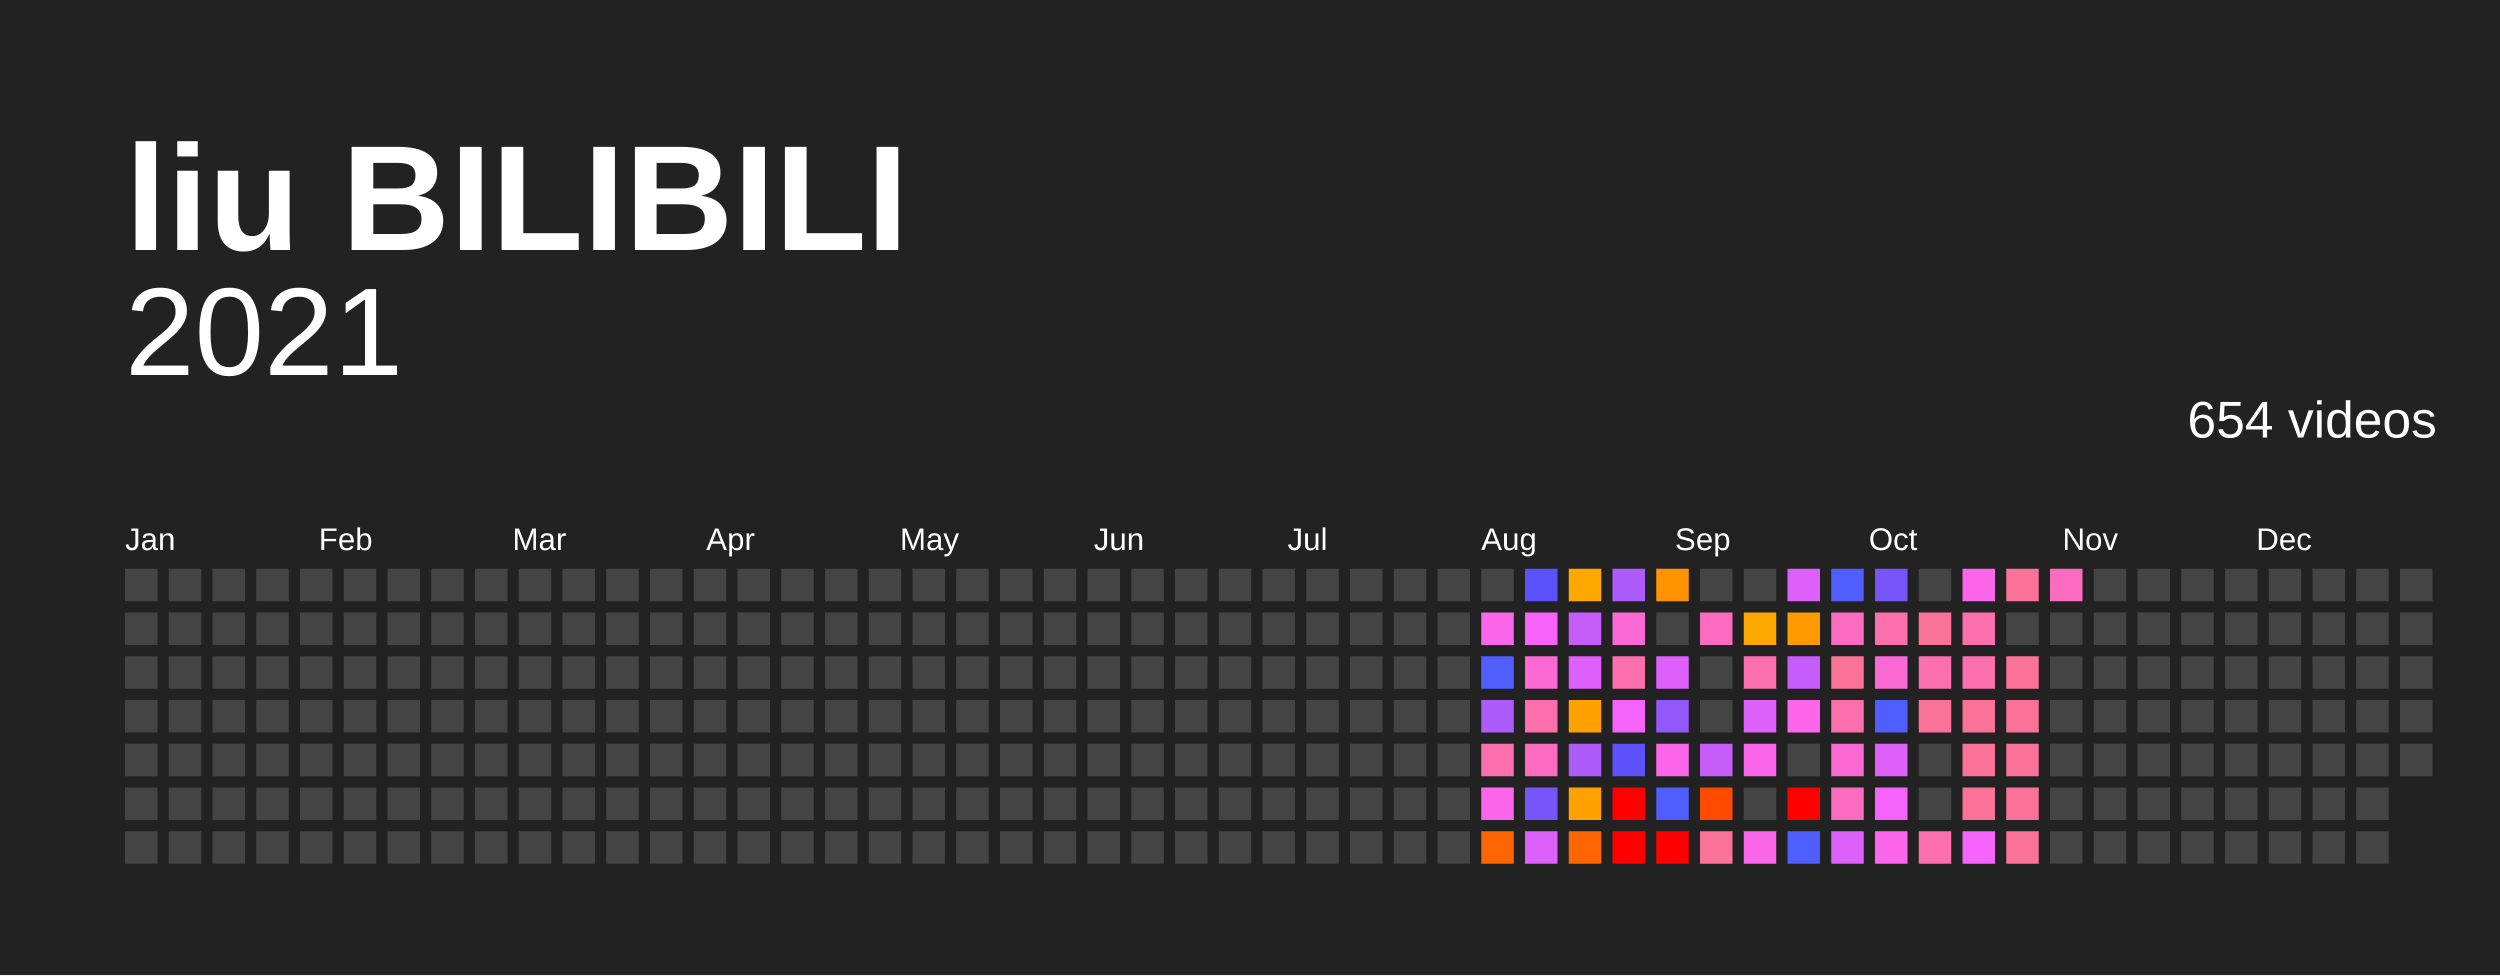
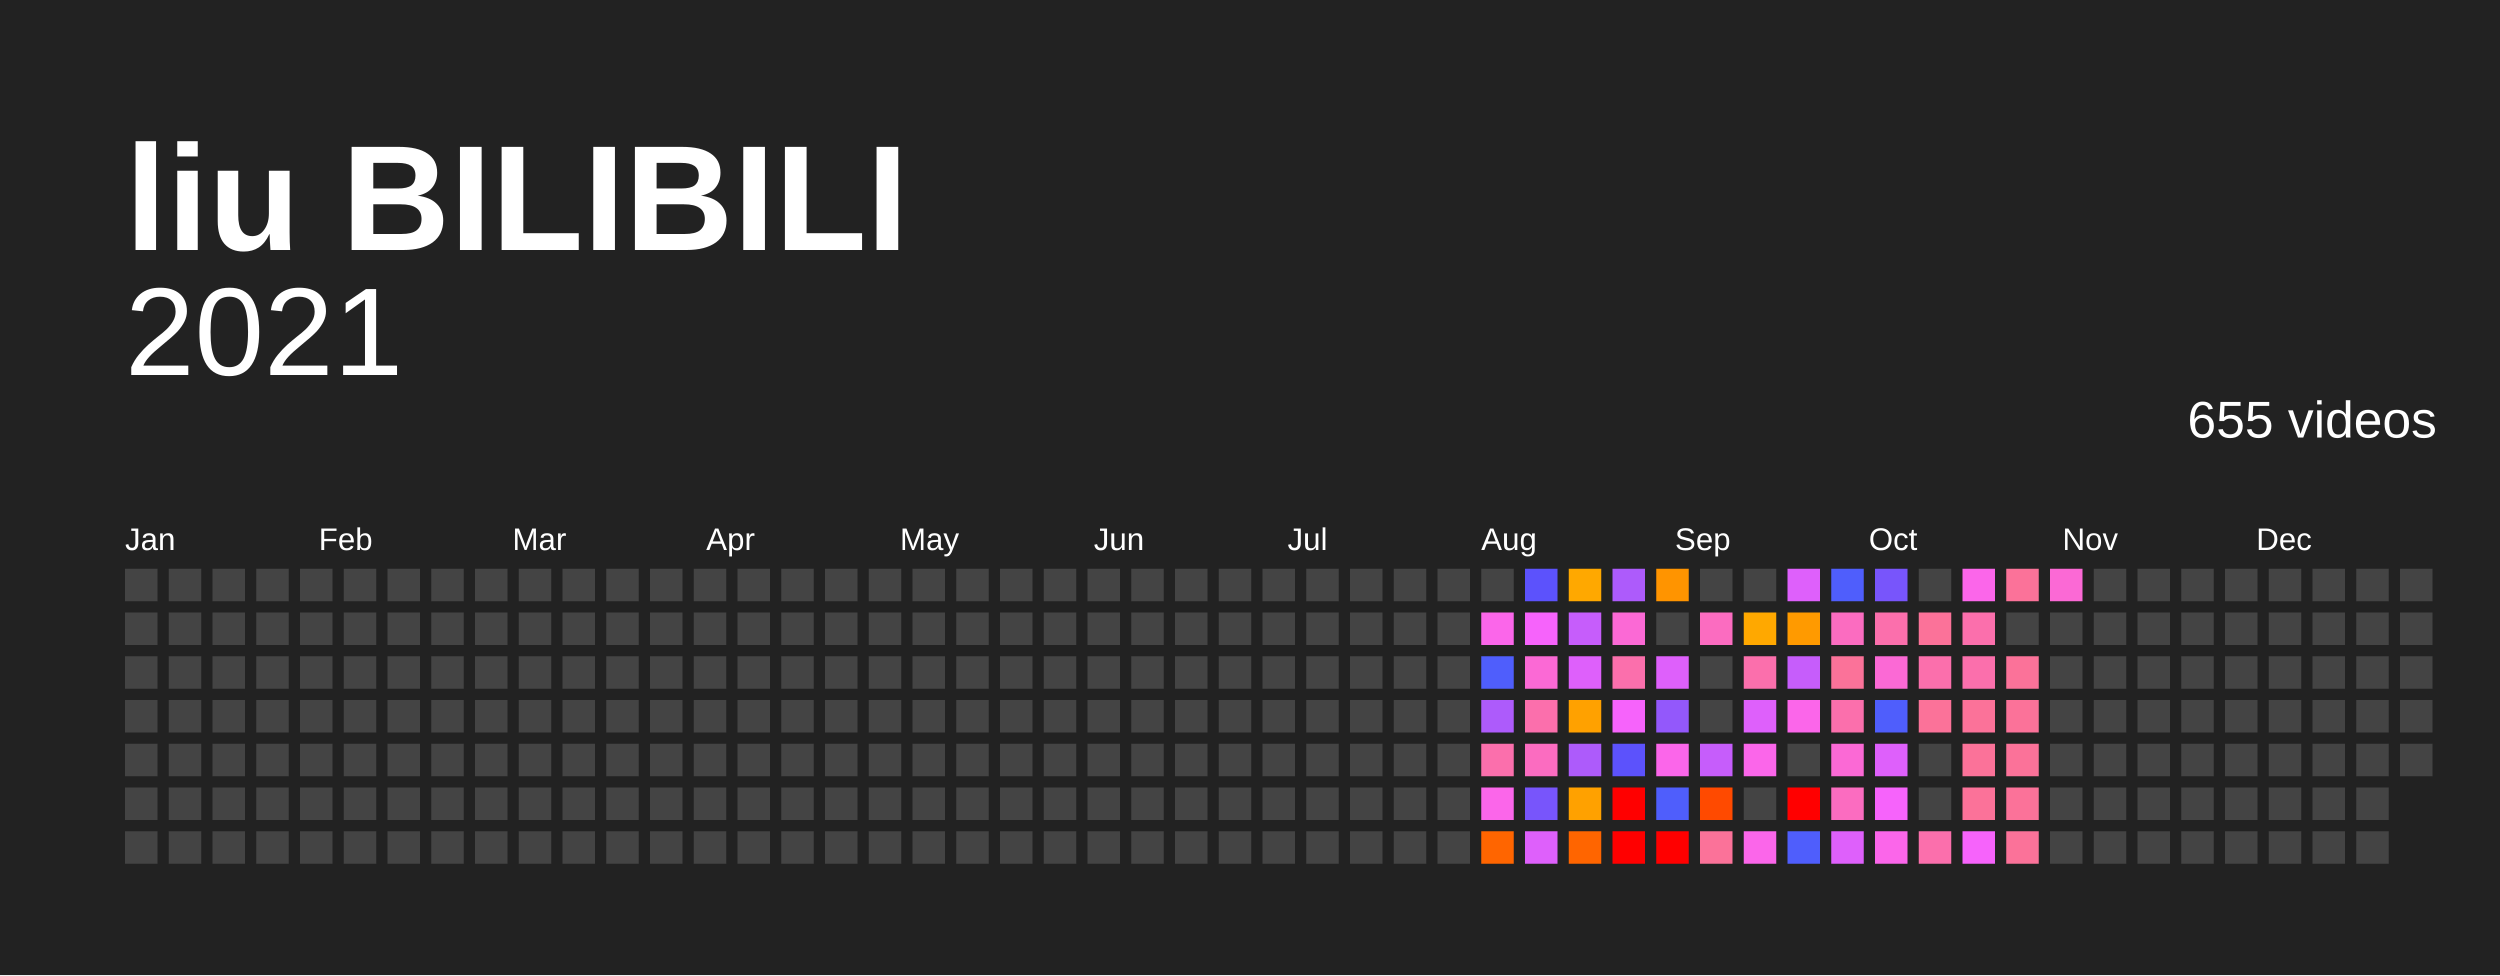
<svg xmlns="http://www.w3.org/2000/svg" baseProfile="full" height="78mm" version="1.1" viewBox="0,0,200,78" width="200mm">
  <defs />
  <rect fill="#222222" height="78" width="200" x="0" y="0" />
  <text fill="#FFFFFF" style="font-size:12px; font-family:Arial; font-weight:bold;" x="10" y="20">liu BILIBILI</text>
  <text alignment-baseline="hanging" fill="#FFFFFF" style="font-size:10.0px; font-family:Arial;" x="10" y="30">2021</text>
-   <text alignment-baseline="hanging" fill="#FFFFFF" style="font-size:4.125px; font-family:Arial;" x="175" y="35">654 videos</text>
+   <text alignment-baseline="hanging" fill="#FFFFFF" style="font-size:4.125px; font-family:Arial;" x="175" y="35">655 videos</text>
  <text fill="#FFFFFF" style="font-size:2.5px; font-family:Arial" x="10.0" y="44">Jan</text>
  <text fill="#FFFFFF" style="font-size:2.5px; font-family:Arial" x="25.5" y="44">Feb</text>
  <text fill="#FFFFFF" style="font-size:2.5px; font-family:Arial" x="41.0" y="44">Mar</text>
  <text fill="#FFFFFF" style="font-size:2.5px; font-family:Arial" x="56.5" y="44">Apr</text>
  <text fill="#FFFFFF" style="font-size:2.5px; font-family:Arial" x="72.0" y="44">May</text>
  <text fill="#FFFFFF" style="font-size:2.5px; font-family:Arial" x="87.5" y="44">Jun</text>
  <text fill="#FFFFFF" style="font-size:2.5px; font-family:Arial" x="103.0" y="44">Jul</text>
  <text fill="#FFFFFF" style="font-size:2.5px; font-family:Arial" x="118.5" y="44">Aug</text>
  <text fill="#FFFFFF" style="font-size:2.5px; font-family:Arial" x="134.0" y="44">Sep</text>
  <text fill="#FFFFFF" style="font-size:2.5px; font-family:Arial" x="149.5" y="44">Oct</text>
  <text fill="#FFFFFF" style="font-size:2.5px; font-family:Arial" x="165.0" y="44">Nov</text>
  <text fill="#FFFFFF" style="font-size:2.5px; font-family:Arial" x="180.5" y="44">Dec</text>
  <rect fill="#444444" height="2.6" width="2.6" x="10.0" y="45.5" />
  <rect fill="#444444" height="2.6" width="2.6" x="10.0" y="49.0" />
  <rect fill="#444444" height="2.6" width="2.6" x="10.0" y="52.5" />
  <rect fill="#444444" height="2.6" width="2.6" x="10.0" y="56.0" />
  <rect fill="#444444" height="2.6" width="2.6" x="10.0" y="59.5" />
  <rect fill="#444444" height="2.6" width="2.6" x="10.0" y="63.0" />
  <rect fill="#444444" height="2.6" width="2.6" x="10.0" y="66.5" />
  <rect fill="#444444" height="2.6" width="2.6" x="13.5" y="45.5" />
  <rect fill="#444444" height="2.6" width="2.6" x="13.5" y="49.0" />
  <rect fill="#444444" height="2.6" width="2.6" x="13.5" y="52.5" />
  <rect fill="#444444" height="2.6" width="2.6" x="13.5" y="56.0" />
  <rect fill="#444444" height="2.6" width="2.6" x="13.5" y="59.5" />
  <rect fill="#444444" height="2.6" width="2.6" x="13.5" y="63.0" />
  <rect fill="#444444" height="2.6" width="2.6" x="13.5" y="66.5" />
  <rect fill="#444444" height="2.6" width="2.6" x="17.0" y="45.5" />
  <rect fill="#444444" height="2.6" width="2.6" x="17.0" y="49.0" />
  <rect fill="#444444" height="2.6" width="2.6" x="17.0" y="52.5" />
  <rect fill="#444444" height="2.6" width="2.6" x="17.0" y="56.0" />
  <rect fill="#444444" height="2.6" width="2.6" x="17.0" y="59.5" />
  <rect fill="#444444" height="2.6" width="2.6" x="17.0" y="63.0" />
  <rect fill="#444444" height="2.6" width="2.6" x="17.0" y="66.5" />
  <rect fill="#444444" height="2.6" width="2.6" x="20.5" y="45.5" />
  <rect fill="#444444" height="2.6" width="2.6" x="20.5" y="49.0" />
  <rect fill="#444444" height="2.6" width="2.6" x="20.5" y="52.5" />
  <rect fill="#444444" height="2.6" width="2.6" x="20.5" y="56.0" />
  <rect fill="#444444" height="2.6" width="2.6" x="20.5" y="59.5" />
  <rect fill="#444444" height="2.6" width="2.6" x="20.5" y="63.0" />
  <rect fill="#444444" height="2.6" width="2.6" x="20.5" y="66.5" />
  <rect fill="#444444" height="2.6" width="2.6" x="24.0" y="45.5" />
  <rect fill="#444444" height="2.6" width="2.6" x="24.0" y="49.0" />
  <rect fill="#444444" height="2.6" width="2.6" x="24.0" y="52.5" />
  <rect fill="#444444" height="2.6" width="2.6" x="24.0" y="56.0" />
  <rect fill="#444444" height="2.6" width="2.6" x="24.0" y="59.5" />
  <rect fill="#444444" height="2.6" width="2.6" x="24.0" y="63.0" />
  <rect fill="#444444" height="2.6" width="2.6" x="24.0" y="66.5" />
  <rect fill="#444444" height="2.6" width="2.6" x="27.5" y="45.5" />
  <rect fill="#444444" height="2.6" width="2.6" x="27.5" y="49.0" />
  <rect fill="#444444" height="2.6" width="2.6" x="27.5" y="52.5" />
  <rect fill="#444444" height="2.6" width="2.6" x="27.5" y="56.0" />
  <rect fill="#444444" height="2.6" width="2.6" x="27.5" y="59.5" />
  <rect fill="#444444" height="2.6" width="2.6" x="27.5" y="63.0" />
  <rect fill="#444444" height="2.6" width="2.6" x="27.5" y="66.5" />
  <rect fill="#444444" height="2.6" width="2.6" x="31.0" y="45.5" />
  <rect fill="#444444" height="2.6" width="2.6" x="31.0" y="49.0" />
  <rect fill="#444444" height="2.6" width="2.6" x="31.0" y="52.5" />
  <rect fill="#444444" height="2.6" width="2.6" x="31.0" y="56.0" />
  <rect fill="#444444" height="2.6" width="2.6" x="31.0" y="59.5" />
  <rect fill="#444444" height="2.6" width="2.6" x="31.0" y="63.0" />
  <rect fill="#444444" height="2.6" width="2.6" x="31.0" y="66.5" />
  <rect fill="#444444" height="2.6" width="2.6" x="34.5" y="45.5" />
  <rect fill="#444444" height="2.6" width="2.6" x="34.5" y="49.0" />
  <rect fill="#444444" height="2.6" width="2.6" x="34.5" y="52.5" />
  <rect fill="#444444" height="2.6" width="2.6" x="34.5" y="56.0" />
  <rect fill="#444444" height="2.6" width="2.6" x="34.5" y="59.5" />
  <rect fill="#444444" height="2.6" width="2.6" x="34.5" y="63.0" />
  <rect fill="#444444" height="2.6" width="2.6" x="34.5" y="66.5" />
  <rect fill="#444444" height="2.6" width="2.6" x="38.0" y="45.5" />
  <rect fill="#444444" height="2.6" width="2.6" x="38.0" y="49.0" />
  <rect fill="#444444" height="2.6" width="2.6" x="38.0" y="52.5" />
  <rect fill="#444444" height="2.6" width="2.6" x="38.0" y="56.0" />
  <rect fill="#444444" height="2.6" width="2.6" x="38.0" y="59.5" />
  <rect fill="#444444" height="2.6" width="2.6" x="38.0" y="63.0" />
  <rect fill="#444444" height="2.6" width="2.6" x="38.0" y="66.5" />
  <rect fill="#444444" height="2.6" width="2.6" x="41.5" y="45.5" />
  <rect fill="#444444" height="2.6" width="2.6" x="41.5" y="49.0" />
  <rect fill="#444444" height="2.6" width="2.6" x="41.5" y="52.5" />
  <rect fill="#444444" height="2.6" width="2.6" x="41.5" y="56.0" />
  <rect fill="#444444" height="2.6" width="2.6" x="41.5" y="59.5" />
  <rect fill="#444444" height="2.6" width="2.6" x="41.5" y="63.0" />
  <rect fill="#444444" height="2.6" width="2.6" x="41.5" y="66.5" />
  <rect fill="#444444" height="2.6" width="2.6" x="45.0" y="45.5" />
  <rect fill="#444444" height="2.6" width="2.6" x="45.0" y="49.0" />
  <rect fill="#444444" height="2.6" width="2.6" x="45.0" y="52.5" />
  <rect fill="#444444" height="2.6" width="2.6" x="45.0" y="56.0" />
  <rect fill="#444444" height="2.6" width="2.6" x="45.0" y="59.5" />
  <rect fill="#444444" height="2.6" width="2.6" x="45.0" y="63.0" />
  <rect fill="#444444" height="2.6" width="2.6" x="45.0" y="66.5" />
  <rect fill="#444444" height="2.6" width="2.6" x="48.5" y="45.5" />
  <rect fill="#444444" height="2.6" width="2.6" x="48.5" y="49.0" />
  <rect fill="#444444" height="2.6" width="2.6" x="48.5" y="52.5" />
  <rect fill="#444444" height="2.6" width="2.6" x="48.5" y="56.0" />
  <rect fill="#444444" height="2.6" width="2.6" x="48.5" y="59.5" />
  <rect fill="#444444" height="2.6" width="2.6" x="48.5" y="63.0" />
  <rect fill="#444444" height="2.6" width="2.6" x="48.5" y="66.5" />
  <rect fill="#444444" height="2.6" width="2.6" x="52.0" y="45.5" />
  <rect fill="#444444" height="2.6" width="2.6" x="52.0" y="49.0" />
  <rect fill="#444444" height="2.6" width="2.6" x="52.0" y="52.5" />
  <rect fill="#444444" height="2.6" width="2.6" x="52.0" y="56.0" />
  <rect fill="#444444" height="2.6" width="2.6" x="52.0" y="59.5" />
  <rect fill="#444444" height="2.6" width="2.6" x="52.0" y="63.0" />
  <rect fill="#444444" height="2.6" width="2.6" x="52.0" y="66.5" />
  <rect fill="#444444" height="2.6" width="2.6" x="55.5" y="45.5" />
  <rect fill="#444444" height="2.6" width="2.6" x="55.5" y="49.0" />
  <rect fill="#444444" height="2.6" width="2.6" x="55.5" y="52.5" />
  <rect fill="#444444" height="2.6" width="2.6" x="55.5" y="56.0" />
  <rect fill="#444444" height="2.6" width="2.6" x="55.5" y="59.5" />
  <rect fill="#444444" height="2.6" width="2.6" x="55.5" y="63.0" />
  <rect fill="#444444" height="2.6" width="2.6" x="55.5" y="66.5" />
  <rect fill="#444444" height="2.6" width="2.6" x="59.0" y="45.5" />
  <rect fill="#444444" height="2.6" width="2.6" x="59.0" y="49.0" />
  <rect fill="#444444" height="2.6" width="2.6" x="59.0" y="52.5" />
  <rect fill="#444444" height="2.6" width="2.6" x="59.0" y="56.0" />
  <rect fill="#444444" height="2.6" width="2.6" x="59.0" y="59.5" />
  <rect fill="#444444" height="2.6" width="2.6" x="59.0" y="63.0" />
  <rect fill="#444444" height="2.6" width="2.6" x="59.0" y="66.5" />
  <rect fill="#444444" height="2.6" width="2.6" x="62.5" y="45.5" />
  <rect fill="#444444" height="2.6" width="2.6" x="62.5" y="49.0" />
  <rect fill="#444444" height="2.6" width="2.6" x="62.5" y="52.5" />
  <rect fill="#444444" height="2.6" width="2.6" x="62.5" y="56.0" />
  <rect fill="#444444" height="2.6" width="2.6" x="62.5" y="59.5" />
  <rect fill="#444444" height="2.6" width="2.6" x="62.5" y="63.0" />
  <rect fill="#444444" height="2.6" width="2.6" x="62.5" y="66.5" />
  <rect fill="#444444" height="2.6" width="2.6" x="66.0" y="45.5" />
  <rect fill="#444444" height="2.6" width="2.6" x="66.0" y="49.0" />
  <rect fill="#444444" height="2.6" width="2.6" x="66.0" y="52.5" />
  <rect fill="#444444" height="2.6" width="2.6" x="66.0" y="56.0" />
  <rect fill="#444444" height="2.6" width="2.6" x="66.0" y="59.5" />
  <rect fill="#444444" height="2.6" width="2.6" x="66.0" y="63.0" />
  <rect fill="#444444" height="2.6" width="2.6" x="66.0" y="66.5" />
  <rect fill="#444444" height="2.6" width="2.6" x="69.5" y="45.5" />
  <rect fill="#444444" height="2.6" width="2.6" x="69.5" y="49.0" />
  <rect fill="#444444" height="2.6" width="2.6" x="69.5" y="52.5" />
  <rect fill="#444444" height="2.6" width="2.6" x="69.5" y="56.0" />
  <rect fill="#444444" height="2.6" width="2.6" x="69.5" y="59.5" />
  <rect fill="#444444" height="2.6" width="2.6" x="69.5" y="63.0" />
  <rect fill="#444444" height="2.6" width="2.6" x="69.5" y="66.5" />
  <rect fill="#444444" height="2.6" width="2.6" x="73.0" y="45.5" />
  <rect fill="#444444" height="2.6" width="2.6" x="73.0" y="49.0" />
  <rect fill="#444444" height="2.6" width="2.6" x="73.0" y="52.5" />
  <rect fill="#444444" height="2.6" width="2.6" x="73.0" y="56.0" />
  <rect fill="#444444" height="2.6" width="2.6" x="73.0" y="59.5" />
  <rect fill="#444444" height="2.6" width="2.6" x="73.0" y="63.0" />
  <rect fill="#444444" height="2.6" width="2.6" x="73.0" y="66.5" />
  <rect fill="#444444" height="2.6" width="2.6" x="76.5" y="45.5" />
  <rect fill="#444444" height="2.6" width="2.6" x="76.5" y="49.0" />
  <rect fill="#444444" height="2.6" width="2.6" x="76.5" y="52.5" />
  <rect fill="#444444" height="2.6" width="2.6" x="76.5" y="56.0" />
  <rect fill="#444444" height="2.6" width="2.6" x="76.5" y="59.5" />
  <rect fill="#444444" height="2.6" width="2.6" x="76.5" y="63.0" />
  <rect fill="#444444" height="2.6" width="2.6" x="76.5" y="66.5" />
  <rect fill="#444444" height="2.6" width="2.6" x="80.0" y="45.5" />
  <rect fill="#444444" height="2.6" width="2.6" x="80.0" y="49.0" />
  <rect fill="#444444" height="2.6" width="2.6" x="80.0" y="52.5" />
  <rect fill="#444444" height="2.6" width="2.6" x="80.0" y="56.0" />
  <rect fill="#444444" height="2.6" width="2.6" x="80.0" y="59.5" />
  <rect fill="#444444" height="2.6" width="2.6" x="80.0" y="63.0" />
  <rect fill="#444444" height="2.6" width="2.6" x="80.0" y="66.5" />
  <rect fill="#444444" height="2.6" width="2.6" x="83.5" y="45.5" />
  <rect fill="#444444" height="2.6" width="2.6" x="83.5" y="49.0" />
  <rect fill="#444444" height="2.6" width="2.6" x="83.5" y="52.5" />
  <rect fill="#444444" height="2.6" width="2.6" x="83.5" y="56.0" />
  <rect fill="#444444" height="2.6" width="2.6" x="83.5" y="59.5" />
  <rect fill="#444444" height="2.6" width="2.6" x="83.5" y="63.0" />
  <rect fill="#444444" height="2.6" width="2.6" x="83.5" y="66.5" />
  <rect fill="#444444" height="2.6" width="2.6" x="87.0" y="45.5" />
  <rect fill="#444444" height="2.6" width="2.6" x="87.0" y="49.0" />
  <rect fill="#444444" height="2.6" width="2.6" x="87.0" y="52.5" />
  <rect fill="#444444" height="2.6" width="2.6" x="87.0" y="56.0" />
  <rect fill="#444444" height="2.6" width="2.6" x="87.0" y="59.5" />
  <rect fill="#444444" height="2.6" width="2.6" x="87.0" y="63.0" />
  <rect fill="#444444" height="2.6" width="2.6" x="87.0" y="66.5" />
  <rect fill="#444444" height="2.6" width="2.6" x="90.5" y="45.5" />
  <rect fill="#444444" height="2.6" width="2.6" x="90.5" y="49.0" />
  <rect fill="#444444" height="2.6" width="2.6" x="90.5" y="52.5" />
  <rect fill="#444444" height="2.6" width="2.6" x="90.5" y="56.0" />
  <rect fill="#444444" height="2.6" width="2.6" x="90.5" y="59.5" />
  <rect fill="#444444" height="2.6" width="2.6" x="90.5" y="63.0" />
  <rect fill="#444444" height="2.6" width="2.6" x="90.5" y="66.5" />
  <rect fill="#444444" height="2.6" width="2.6" x="94.0" y="45.5" />
  <rect fill="#444444" height="2.6" width="2.6" x="94.0" y="49.0" />
  <rect fill="#444444" height="2.6" width="2.6" x="94.0" y="52.5" />
  <rect fill="#444444" height="2.6" width="2.6" x="94.0" y="56.0" />
  <rect fill="#444444" height="2.6" width="2.6" x="94.0" y="59.5" />
  <rect fill="#444444" height="2.6" width="2.6" x="94.0" y="63.0" />
  <rect fill="#444444" height="2.6" width="2.6" x="94.0" y="66.5" />
  <rect fill="#444444" height="2.6" width="2.6" x="97.5" y="45.5" />
  <rect fill="#444444" height="2.6" width="2.6" x="97.5" y="49.0" />
  <rect fill="#444444" height="2.6" width="2.6" x="97.5" y="52.5" />
  <rect fill="#444444" height="2.6" width="2.6" x="97.5" y="56.0" />
  <rect fill="#444444" height="2.6" width="2.6" x="97.5" y="59.5" />
  <rect fill="#444444" height="2.6" width="2.6" x="97.5" y="63.0" />
  <rect fill="#444444" height="2.6" width="2.6" x="97.5" y="66.5" />
  <rect fill="#444444" height="2.6" width="2.6" x="101.0" y="45.5" />
  <rect fill="#444444" height="2.6" width="2.6" x="101.0" y="49.0" />
  <rect fill="#444444" height="2.6" width="2.6" x="101.0" y="52.5" />
  <rect fill="#444444" height="2.6" width="2.6" x="101.0" y="56.0" />
  <rect fill="#444444" height="2.6" width="2.6" x="101.0" y="59.5" />
  <rect fill="#444444" height="2.6" width="2.6" x="101.0" y="63.0" />
  <rect fill="#444444" height="2.6" width="2.6" x="101.0" y="66.5" />
  <rect fill="#444444" height="2.6" width="2.6" x="104.5" y="45.5" />
  <rect fill="#444444" height="2.6" width="2.6" x="104.5" y="49.0" />
  <rect fill="#444444" height="2.6" width="2.6" x="104.5" y="52.5" />
  <rect fill="#444444" height="2.6" width="2.6" x="104.5" y="56.0" />
  <rect fill="#444444" height="2.6" width="2.6" x="104.5" y="59.5" />
  <rect fill="#444444" height="2.6" width="2.6" x="104.5" y="63.0" />
  <rect fill="#444444" height="2.6" width="2.6" x="104.5" y="66.5" />
  <rect fill="#444444" height="2.6" width="2.6" x="108.0" y="45.5" />
  <rect fill="#444444" height="2.6" width="2.6" x="108.0" y="49.0" />
  <rect fill="#444444" height="2.6" width="2.6" x="108.0" y="52.5" />
  <rect fill="#444444" height="2.6" width="2.6" x="108.0" y="56.0" />
  <rect fill="#444444" height="2.6" width="2.6" x="108.0" y="59.5" />
  <rect fill="#444444" height="2.6" width="2.6" x="108.0" y="63.0" />
  <rect fill="#444444" height="2.6" width="2.6" x="108.0" y="66.5" />
  <rect fill="#444444" height="2.6" width="2.6" x="111.5" y="45.5" />
  <rect fill="#444444" height="2.6" width="2.6" x="111.5" y="49.0" />
  <rect fill="#444444" height="2.6" width="2.6" x="111.5" y="52.5" />
  <rect fill="#444444" height="2.6" width="2.6" x="111.5" y="56.0" />
  <rect fill="#444444" height="2.6" width="2.6" x="111.5" y="59.5" />
  <rect fill="#444444" height="2.6" width="2.6" x="111.5" y="63.0" />
  <rect fill="#444444" height="2.6" width="2.6" x="111.5" y="66.5" />
  <rect fill="#444444" height="2.6" width="2.6" x="115.0" y="45.5" />
  <rect fill="#444444" height="2.6" width="2.6" x="115.0" y="49.0" />
  <rect fill="#444444" height="2.6" width="2.6" x="115.0" y="52.5" />
  <rect fill="#444444" height="2.6" width="2.6" x="115.0" y="56.0" />
  <rect fill="#444444" height="2.6" width="2.6" x="115.0" y="59.5" />
  <rect fill="#444444" height="2.6" width="2.6" x="115.0" y="63.0" />
  <rect fill="#444444" height="2.6" width="2.6" x="115.0" y="66.5" />
  <rect fill="#444444" height="2.6" width="2.6" x="118.5" y="45.5" />
  <rect fill="#fb66ea" height="2.6" width="2.6" x="118.5" y="49.0" />
  <rect fill="#4f5efc" height="2.6" width="2.6" x="118.5" y="52.5" />
  <rect fill="#ad5bfb" height="2.6" width="2.6" x="118.5" y="56.0" />
  <rect fill="#fb6fac" height="2.6" width="2.6" x="118.5" y="59.5" />
  <rect fill="#fb66ea" height="2.6" width="2.6" x="118.5" y="63.0" />
  <rect fill="#ff6500" height="2.6" width="2.6" x="118.5" y="66.5" />
  <rect fill="#5c52fc" height="2.6" width="2.6" x="122.0" y="45.5" />
  <rect fill="#f663fb" height="2.6" width="2.6" x="122.0" y="49.0" />
  <rect fill="#fb69d5" height="2.6" width="2.6" x="122.0" y="52.5" />
  <rect fill="#fb6fac" height="2.6" width="2.6" x="122.0" y="56.0" />
  <rect fill="#fb6cc0" height="2.6" width="2.6" x="122.0" y="59.5" />
  <rect fill="#7855fb" height="2.6" width="2.6" x="122.0" y="63.0" />
  <rect fill="#de60fb" height="2.6" width="2.6" x="122.0" y="66.5" />
  <rect fill="#ffa800" height="2.6" width="2.6" x="125.5" y="45.5" />
  <rect fill="#c65dfb" height="2.6" width="2.6" x="125.5" y="49.0" />
  <rect fill="#de60fb" height="2.6" width="2.6" x="125.5" y="52.5" />
  <rect fill="#ffa100" height="2.6" width="2.6" x="125.5" y="56.0" />
  <rect fill="#ad5bfb" height="2.6" width="2.6" x="125.5" y="59.5" />
  <rect fill="#ffa100" height="2.6" width="2.6" x="125.5" y="63.0" />
  <rect fill="#ff6500" height="2.6" width="2.6" x="125.5" y="66.5" />
  <rect fill="#ad5bfb" height="2.6" width="2.6" x="129.0" y="45.5" />
  <rect fill="#fb69d5" height="2.6" width="2.6" x="129.0" y="49.0" />
  <rect fill="#fb6fac" height="2.6" width="2.6" x="129.0" y="52.5" />
  <rect fill="#f663fb" height="2.6" width="2.6" x="129.0" y="56.0" />
  <rect fill="#5c52fc" height="2.6" width="2.6" x="129.0" y="59.5" />
  <rect fill="red" height="2.6" width="2.6" x="129.0" y="63.0" />
  <rect fill="red" height="2.6" width="2.6" x="129.0" y="66.5" />
  <rect fill="#ff9400" height="2.6" width="2.6" x="132.5" y="45.5" />
  <rect fill="#444444" height="2.6" width="2.6" x="132.5" y="49.0" />
  <rect fill="#de60fb" height="2.6" width="2.6" x="132.5" y="52.5" />
  <rect fill="#9358fb" height="2.6" width="2.6" x="132.5" y="56.0" />
  <rect fill="#fb66ea" height="2.6" width="2.6" x="132.5" y="59.5" />
  <rect fill="#4f5efc" height="2.6" width="2.6" x="132.5" y="63.0" />
  <rect fill="red" height="2.6" width="2.6" x="132.5" y="66.5" />
  <rect fill="#444444" height="2.6" width="2.6" x="136.0" y="45.5" />
  <rect fill="#fb6cc0" height="2.6" width="2.6" x="136.0" y="49.0" />
  <rect fill="#444444" height="2.6" width="2.6" x="136.0" y="52.5" />
  <rect fill="#444444" height="2.6" width="2.6" x="136.0" y="56.0" />
  <rect fill="#c65dfb" height="2.6" width="2.6" x="136.0" y="59.5" />
  <rect fill="#ff4a00" height="2.6" width="2.6" x="136.0" y="63.0" />
  <rect fill="#fb7299" height="2.6" width="2.6" x="136.0" y="66.5" />
  <rect fill="#444444" height="2.6" width="2.6" x="139.5" y="45.5" />
  <rect fill="#ffa800" height="2.6" width="2.6" x="139.5" y="49.0" />
  <rect fill="#fb6fac" height="2.6" width="2.6" x="139.5" y="52.5" />
  <rect fill="#de60fb" height="2.6" width="2.6" x="139.5" y="56.0" />
  <rect fill="#fb66ea" height="2.6" width="2.6" x="139.5" y="59.5" />
  <rect fill="#444444" height="2.6" width="2.6" x="139.5" y="63.0" />
  <rect fill="#fb66ea" height="2.6" width="2.6" x="139.5" y="66.5" />
  <rect fill="#de60fb" height="2.6" width="2.6" x="143.0" y="45.5" />
  <rect fill="#ff9a00" height="2.6" width="2.6" x="143.0" y="49.0" />
  <rect fill="#c65dfb" height="2.6" width="2.6" x="143.0" y="52.5" />
  <rect fill="#fb66ea" height="2.6" width="2.6" x="143.0" y="56.0" />
  <rect fill="#444444" height="2.6" width="2.6" x="143.0" y="59.5" />
  <rect fill="red" height="2.6" width="2.6" x="143.0" y="63.0" />
  <rect fill="#4f5efc" height="2.6" width="2.6" x="143.0" y="66.5" />
  <rect fill="#4f5efc" height="2.6" width="2.6" x="146.5" y="45.5" />
  <rect fill="#fb6cc0" height="2.6" width="2.6" x="146.5" y="49.0" />
  <rect fill="#fb7299" height="2.6" width="2.6" x="146.5" y="52.5" />
  <rect fill="#fb6fac" height="2.6" width="2.6" x="146.5" y="56.0" />
  <rect fill="#fb69d5" height="2.6" width="2.6" x="146.5" y="59.5" />
  <rect fill="#fb6cc0" height="2.6" width="2.6" x="146.5" y="63.0" />
  <rect fill="#de60fb" height="2.6" width="2.6" x="146.5" y="66.5" />
  <rect fill="#7855fb" height="2.6" width="2.6" x="150.0" y="45.5" />
  <rect fill="#fb6fac" height="2.6" width="2.6" x="150.0" y="49.0" />
  <rect fill="#fb69d5" height="2.6" width="2.6" x="150.0" y="52.5" />
  <rect fill="#4f5efc" height="2.6" width="2.6" x="150.0" y="56.0" />
  <rect fill="#de60fb" height="2.6" width="2.6" x="150.0" y="59.5" />
  <rect fill="#f663fb" height="2.6" width="2.6" x="150.0" y="63.0" />
  <rect fill="#fb66ea" height="2.6" width="2.6" x="150.0" y="66.5" />
  <rect fill="#444444" height="2.6" width="2.6" x="153.5" y="45.5" />
  <rect fill="#fb7299" height="2.6" width="2.6" x="153.5" y="49.0" />
  <rect fill="#fb6fac" height="2.6" width="2.6" x="153.5" y="52.5" />
  <rect fill="#fb7299" height="2.6" width="2.6" x="153.5" y="56.0" />
  <rect fill="#444444" height="2.6" width="2.6" x="153.5" y="59.5" />
  <rect fill="#444444" height="2.6" width="2.6" x="153.5" y="63.0" />
  <rect fill="#fb6fac" height="2.6" width="2.6" x="153.5" y="66.5" />
  <rect fill="#fb66ea" height="2.6" width="2.6" x="157.0" y="45.5" />
  <rect fill="#fb6fac" height="2.6" width="2.6" x="157.0" y="49.0" />
  <rect fill="#fb6fac" height="2.6" width="2.6" x="157.0" y="52.5" />
  <rect fill="#fb7299" height="2.6" width="2.6" x="157.0" y="56.0" />
  <rect fill="#fb7299" height="2.6" width="2.6" x="157.0" y="59.5" />
  <rect fill="#fb7299" height="2.6" width="2.6" x="157.0" y="63.0" />
  <rect fill="#f663fb" height="2.6" width="2.6" x="157.0" y="66.5" />
  <rect fill="#fb7299" height="2.6" width="2.6" x="160.5" y="45.5" />
  <rect fill="#444444" height="2.6" width="2.6" x="160.5" y="49.0" />
  <rect fill="#fb7299" height="2.6" width="2.6" x="160.5" y="52.5" />
  <rect fill="#fb7299" height="2.6" width="2.6" x="160.5" y="56.0" />
  <rect fill="#fb7299" height="2.6" width="2.6" x="160.5" y="59.5" />
  <rect fill="#fb7299" height="2.6" width="2.6" x="160.5" y="63.0" />
  <rect fill="#fb7299" height="2.6" width="2.6" x="160.5" y="66.5" />
-   <rect fill="#fb6cc0" height="2.6" width="2.6" x="164.0" y="45.5" />
+   <rect fill="#fb69d5" height="2.6" width="2.6" x="164.0" y="45.5" />
  <rect fill="#444444" height="2.6" width="2.6" x="164.0" y="49.0" />
  <rect fill="#444444" height="2.6" width="2.6" x="164.0" y="52.5" />
  <rect fill="#444444" height="2.6" width="2.6" x="164.0" y="56.0" />
  <rect fill="#444444" height="2.6" width="2.6" x="164.0" y="59.5" />
  <rect fill="#444444" height="2.6" width="2.6" x="164.0" y="63.0" />
  <rect fill="#444444" height="2.6" width="2.6" x="164.0" y="66.5" />
  <rect fill="#444444" height="2.6" width="2.6" x="167.5" y="45.5" />
  <rect fill="#444444" height="2.6" width="2.6" x="167.5" y="49.0" />
  <rect fill="#444444" height="2.6" width="2.6" x="167.5" y="52.5" />
  <rect fill="#444444" height="2.6" width="2.6" x="167.5" y="56.0" />
  <rect fill="#444444" height="2.6" width="2.6" x="167.5" y="59.5" />
  <rect fill="#444444" height="2.6" width="2.6" x="167.5" y="63.0" />
  <rect fill="#444444" height="2.6" width="2.6" x="167.5" y="66.5" />
  <rect fill="#444444" height="2.6" width="2.6" x="171.0" y="45.5" />
  <rect fill="#444444" height="2.6" width="2.6" x="171.0" y="49.0" />
  <rect fill="#444444" height="2.6" width="2.6" x="171.0" y="52.5" />
  <rect fill="#444444" height="2.6" width="2.6" x="171.0" y="56.0" />
  <rect fill="#444444" height="2.6" width="2.6" x="171.0" y="59.5" />
  <rect fill="#444444" height="2.6" width="2.6" x="171.0" y="63.0" />
  <rect fill="#444444" height="2.6" width="2.6" x="171.0" y="66.5" />
  <rect fill="#444444" height="2.6" width="2.6" x="174.5" y="45.5" />
  <rect fill="#444444" height="2.6" width="2.6" x="174.5" y="49.0" />
  <rect fill="#444444" height="2.6" width="2.6" x="174.5" y="52.5" />
  <rect fill="#444444" height="2.6" width="2.6" x="174.5" y="56.0" />
  <rect fill="#444444" height="2.6" width="2.6" x="174.5" y="59.5" />
  <rect fill="#444444" height="2.6" width="2.6" x="174.5" y="63.0" />
  <rect fill="#444444" height="2.6" width="2.6" x="174.5" y="66.5" />
  <rect fill="#444444" height="2.6" width="2.6" x="178.0" y="45.5" />
  <rect fill="#444444" height="2.6" width="2.6" x="178.0" y="49.0" />
  <rect fill="#444444" height="2.6" width="2.6" x="178.0" y="52.5" />
  <rect fill="#444444" height="2.6" width="2.6" x="178.0" y="56.0" />
  <rect fill="#444444" height="2.6" width="2.6" x="178.0" y="59.5" />
  <rect fill="#444444" height="2.6" width="2.6" x="178.0" y="63.0" />
  <rect fill="#444444" height="2.6" width="2.6" x="178.0" y="66.5" />
  <rect fill="#444444" height="2.6" width="2.6" x="181.5" y="45.5" />
  <rect fill="#444444" height="2.6" width="2.6" x="181.5" y="49.0" />
  <rect fill="#444444" height="2.6" width="2.6" x="181.5" y="52.5" />
  <rect fill="#444444" height="2.6" width="2.6" x="181.5" y="56.0" />
  <rect fill="#444444" height="2.6" width="2.6" x="181.5" y="59.5" />
  <rect fill="#444444" height="2.6" width="2.6" x="181.5" y="63.0" />
  <rect fill="#444444" height="2.6" width="2.6" x="181.5" y="66.5" />
  <rect fill="#444444" height="2.6" width="2.6" x="185.0" y="45.5" />
  <rect fill="#444444" height="2.6" width="2.6" x="185.0" y="49.0" />
  <rect fill="#444444" height="2.6" width="2.6" x="185.0" y="52.5" />
  <rect fill="#444444" height="2.6" width="2.6" x="185.0" y="56.0" />
  <rect fill="#444444" height="2.6" width="2.6" x="185.0" y="59.5" />
  <rect fill="#444444" height="2.6" width="2.6" x="185.0" y="63.0" />
  <rect fill="#444444" height="2.6" width="2.6" x="185.0" y="66.5" />
  <rect fill="#444444" height="2.6" width="2.6" x="188.5" y="45.5" />
  <rect fill="#444444" height="2.6" width="2.6" x="188.5" y="49.0" />
  <rect fill="#444444" height="2.6" width="2.6" x="188.5" y="52.5" />
  <rect fill="#444444" height="2.6" width="2.6" x="188.5" y="56.0" />
  <rect fill="#444444" height="2.6" width="2.6" x="188.5" y="59.5" />
  <rect fill="#444444" height="2.6" width="2.6" x="188.5" y="63.0" />
  <rect fill="#444444" height="2.6" width="2.6" x="188.5" y="66.5" />
  <rect fill="#444444" height="2.6" width="2.6" x="192.0" y="45.5" />
  <rect fill="#444444" height="2.6" width="2.6" x="192.0" y="49.0" />
  <rect fill="#444444" height="2.6" width="2.6" x="192.0" y="52.5" />
  <rect fill="#444444" height="2.6" width="2.6" x="192.0" y="56.0" />
  <rect fill="#444444" height="2.6" width="2.6" x="192.0" y="59.5" />
</svg>
